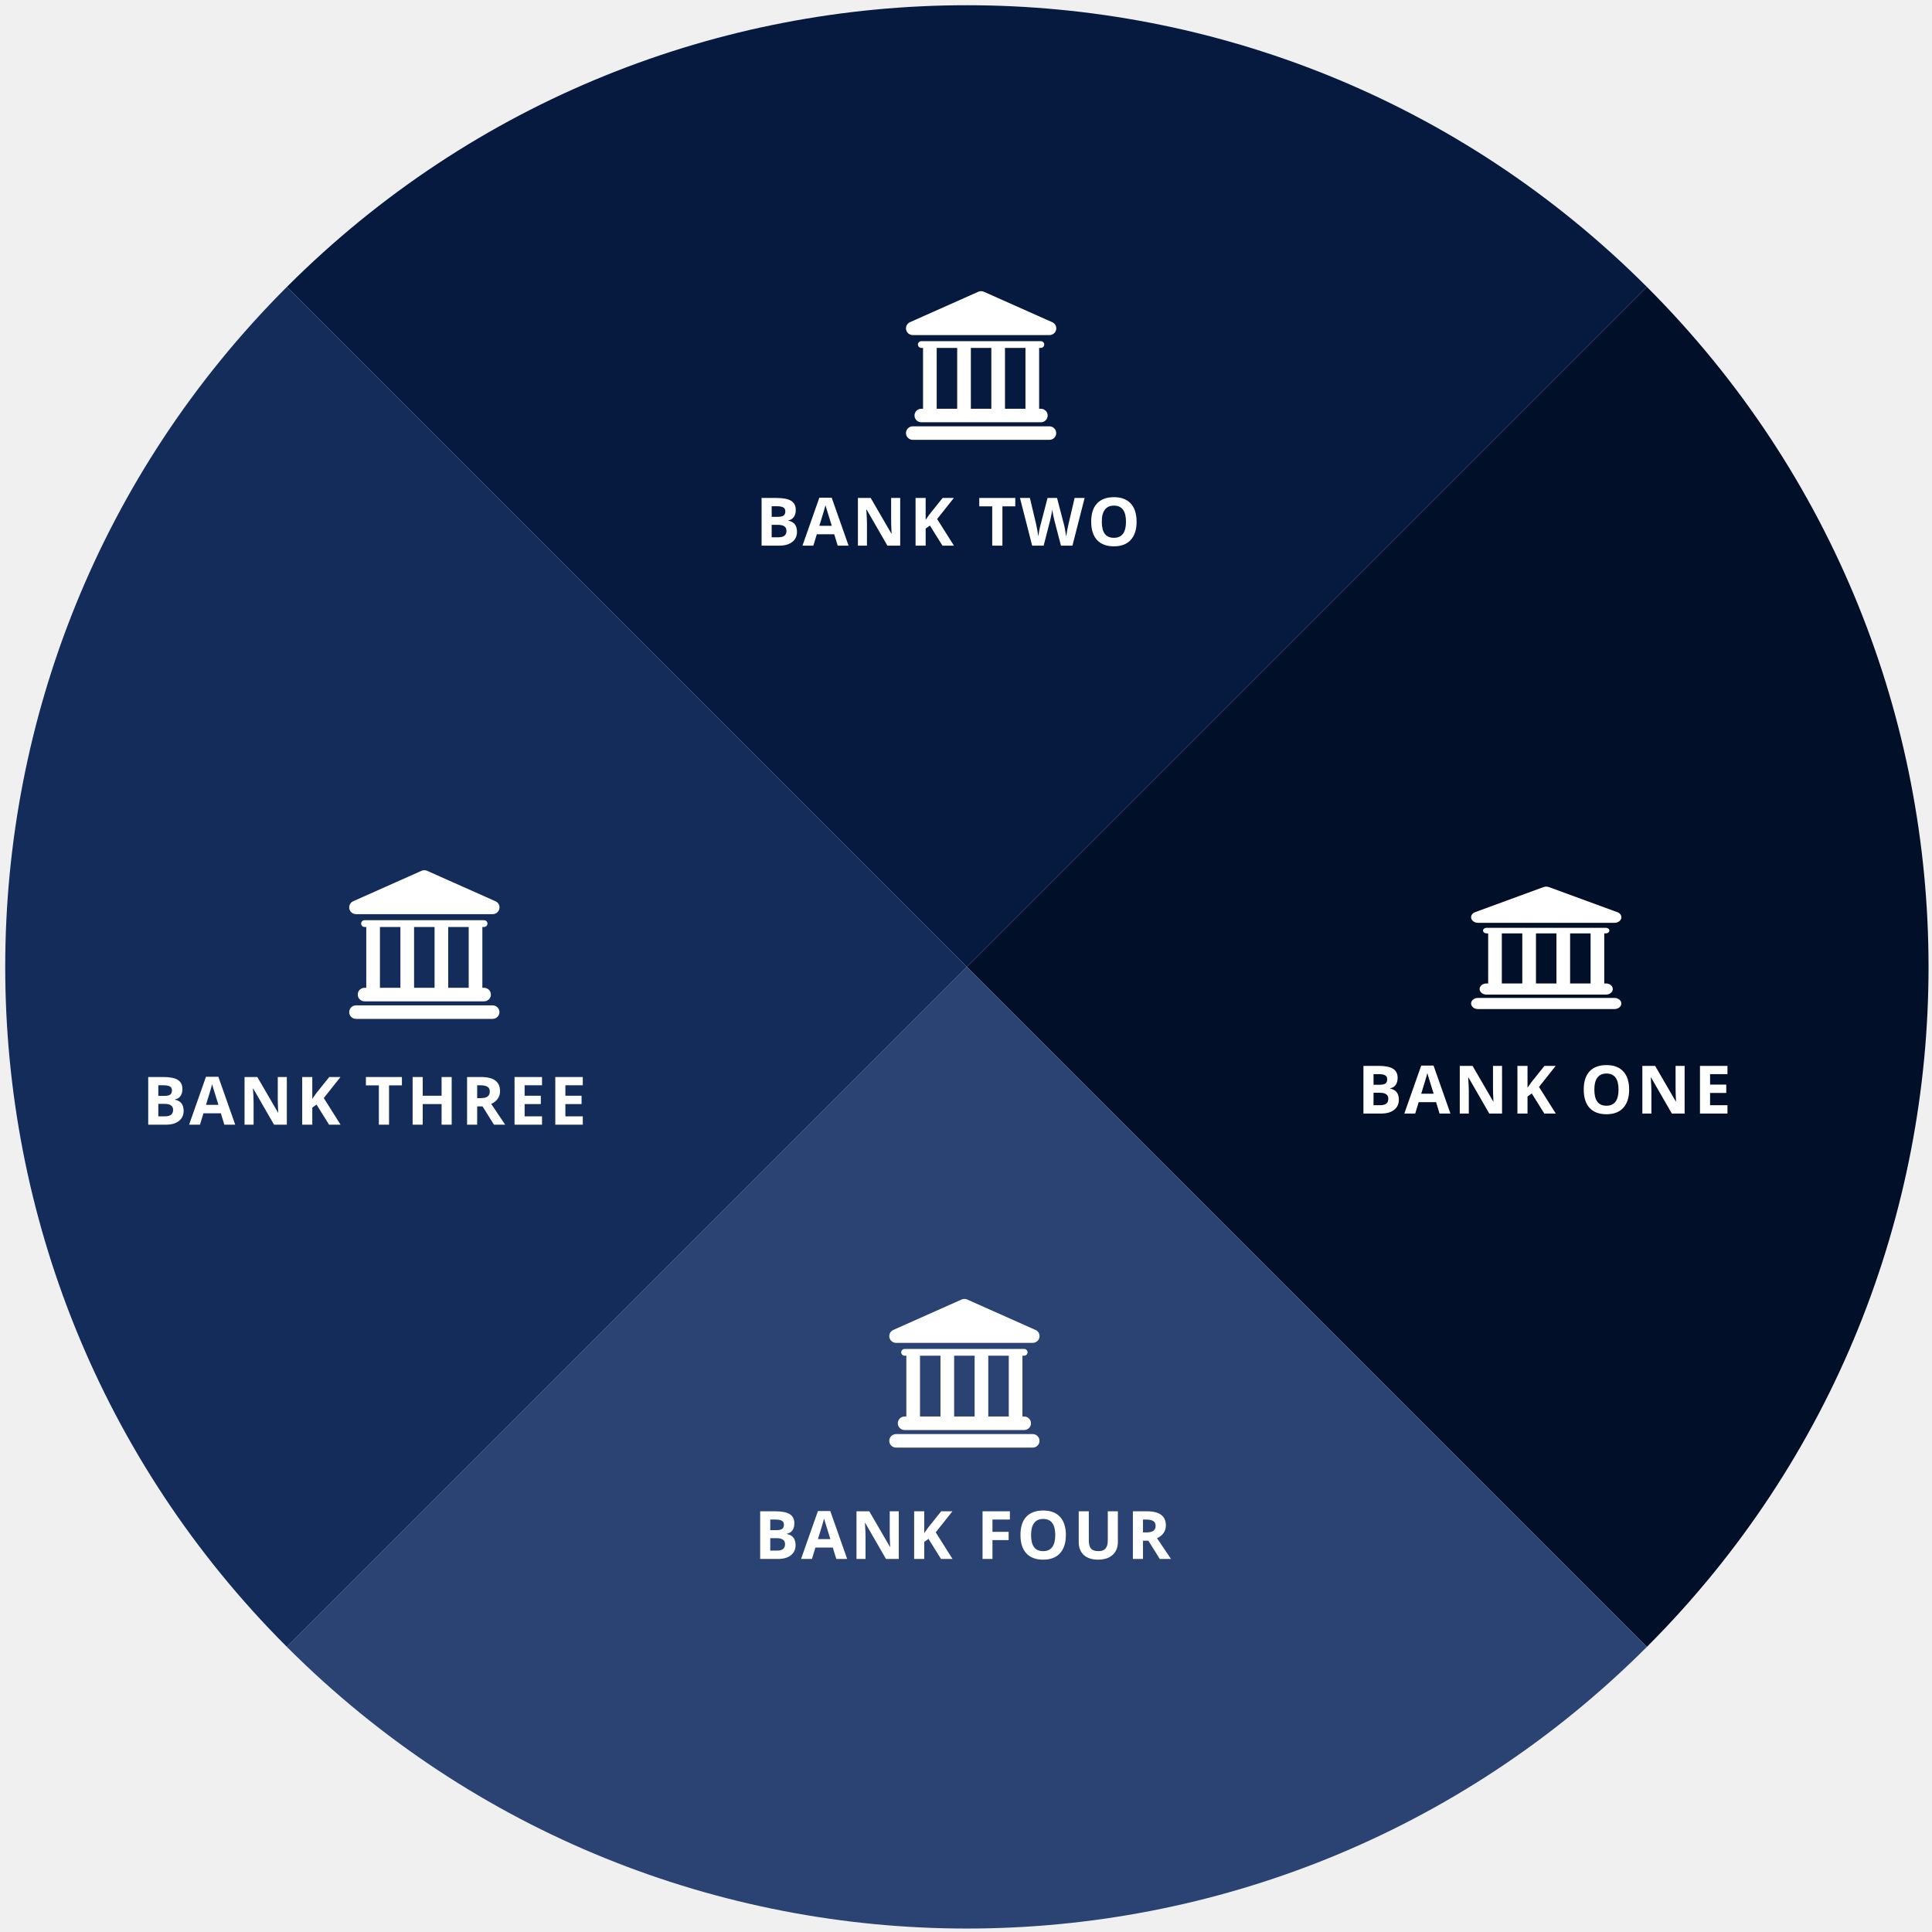
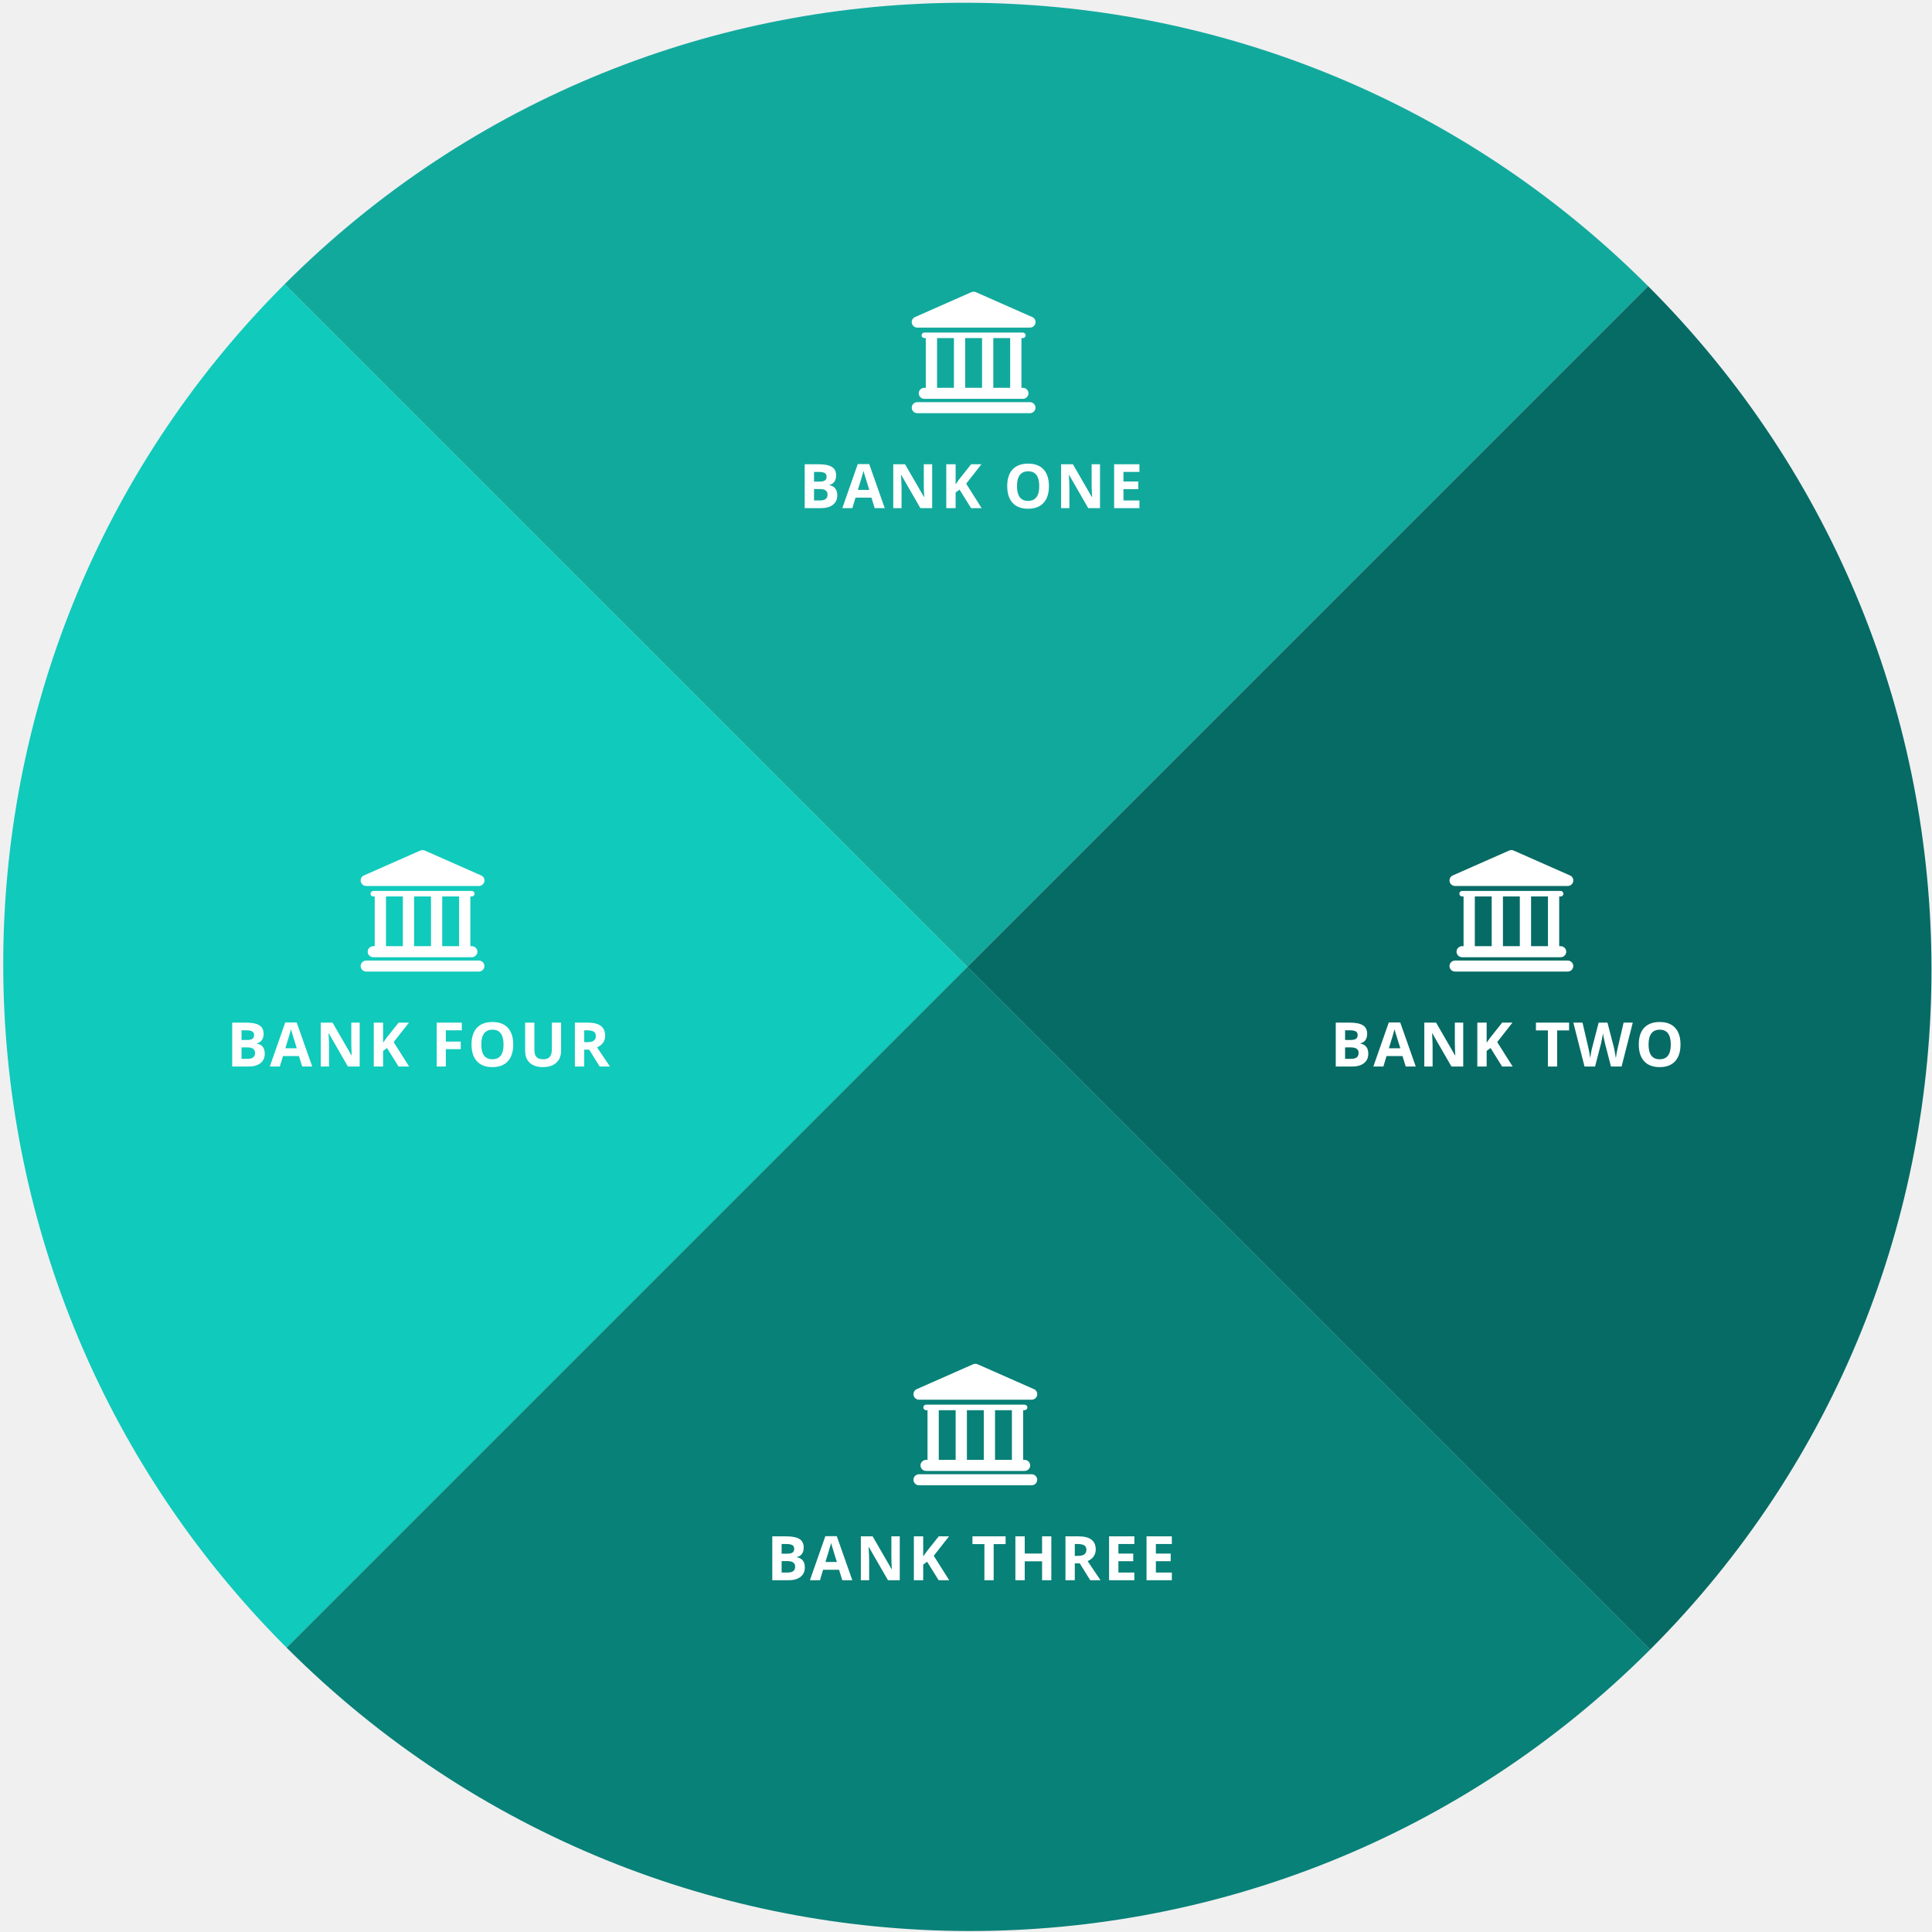
- <svg xmlns="http://www.w3.org/2000/svg" width="347px" height="347px" viewBox="0 0 347 347" version="1.1">
+ <svg xmlns="http://www.w3.org/2000/svg" width="346px" height="346px" viewBox="0 0 346 346" version="1.1">
  <defs />
  <g id="Page-1" stroke="none" stroke-width="1" fill="none" fill-rule="evenodd">
-     <g id="12-Managed-Funds_Cash" transform="translate(-410, -249)">
-       <g id="Group" transform="translate(339, 178)">
-         <path d="M36.166,158.299 C36.166,253.689 113.496,331.019 208.887,331.019 L208.887,158.299 L36.166,158.299" id="Fill-2-Copy-2" fill="#142C5A" transform="translate(122.5265, 244.6589) rotate(-315) translate(-122.5265, -244.6589) " />
-         <path d="M158.299,36.167 C158.299,131.558 235.629,208.887 331.021,208.887 L331.021,36.167 L158.299,36.167" id="Fill-2-Copy-4" fill="#061A40" transform="translate(244.6599, 122.5275) rotate(-225) translate(-244.6599, -122.5275) " />
-         <path d="M280.43,158.298 C280.43,253.689 357.76,331.018 453.152,331.018 L453.152,158.298 L280.43,158.298" id="Fill-2-Copy-5" fill="#020F28" transform="translate(366.7909, 244.6585) rotate(-135) translate(-366.7909, -244.6585) " />
-         <path d="M158.298,280.431 C158.298,375.822 235.628,453.151 331.02,453.151 L331.02,280.431 L158.298,280.431" id="Fill-2-Copy-3" fill="#2A4373" transform="translate(244.6589, 366.7914) rotate(-45) translate(-244.6589, -366.7914) " />
-         <text id="BANK-THREE" font-family="Open Sans" font-size="12" font-weight="bold" line-spacing="15" letter-spacing="0.6" fill="#FFFFFF">
-           <tspan x="96.543" y="273">BANK THREE</tspan>
-         </text>
-         <g id="banking2-(1)-copy-2" transform="translate(133, 227)" fill="#FFFFFF">
-           <path d="M26.474,24.571 L1.943,24.571 C1.268,24.571 0.718,25.115 0.718,25.786 C0.718,26.456 1.268,26.999 1.943,26.999 L26.474,26.999 C27.153,26.999 27.703,26.456 27.703,25.786 C27.7,25.115 27.153,24.571 26.474,24.571 L26.474,24.571 Z" id="Fill-1" />
-           <path d="M3.478,21.415 C2.799,21.415 2.252,21.959 2.252,22.628 C2.252,23.3 2.799,23.844 3.478,23.844 L24.94,23.844 C25.619,23.844 26.169,23.3 26.169,22.628 C26.169,21.959 25.619,21.415 24.94,21.415 L24.634,21.415 L24.634,10.491 L24.94,10.491 C25.28,10.491 25.555,10.219 25.555,9.883 C25.555,9.55 25.28,9.278 24.94,9.278 L3.478,9.278 C3.138,9.278 2.866,9.55 2.866,9.883 C2.866,10.219 3.138,10.491 3.478,10.491 L3.784,10.491 L3.784,21.415 L3.478,21.415 Z M18.502,10.491 L22.181,10.491 L22.181,21.415 L18.502,21.415 L18.502,10.491 Z M12.37,10.491 L16.05,10.491 L16.05,21.415 L12.37,21.415 L12.37,10.491 Z M6.238,10.491 L9.916,10.491 L9.916,21.415 L6.238,21.415 L6.238,10.491 Z" id="Fill-3" />
-           <path d="M1.943,8.187 L26.486,8.187 C27.164,8.187 27.714,7.643 27.714,6.972 C27.714,6.439 27.366,5.986 26.884,5.823 L14.712,0.402 C14.393,0.26 14.028,0.26 13.709,0.402 L1.442,5.864 C0.914,6.1 0.622,6.669 0.746,7.227 C0.867,7.787 1.366,8.187 1.943,8.187 L1.943,8.187 Z" id="Fill-4" />
+     <g id="Group" transform="translate(-72, -72)">
+       <g id="Page-1-Copy">
+         <g transform="translate(245.0125, 245.5125) rotate(-315) translate(-245.0125, -245.5125) translate(72.0125, 72.5125)">
+           <g id="Group-3" transform="translate(-0, -0)" fill="#12A99D">
+             <path d="M172.914,172.587 L-0,172.587 C-0,77.365 77.416,0.172 172.914,0.172 L172.914,172.587 Z" id="Fill-1" />
+           </g>
+           <g id="Group-6" transform="translate(-0, 172.5014)" fill="#10CABC">
+             <path d="M172.914,0.086 L172.914,172.502 C77.416,172.502 -0,95.309 -0,0.086 L172.914,0.086 Z" id="Fill-4" />
+           </g>
+           <g id="Group-9" transform="translate(172, 172.5014)" fill="#088178">
+             <path d="M0.914,0.086 L173.828,0.086 C173.828,95.309 96.412,172.502 0.914,172.502 L0.914,0.086 Z" id="Fill-7" />
+           </g>
+           <path d="M172.914,172.587 L172.914,0.172 C268.412,0.172 345.828,77.365 345.828,172.587 L172.914,172.587 Z" id="Fill-10" fill="#066B64" />
        </g>
-         <text id="BANK-TWO" font-family="Open Sans" font-size="12" font-weight="bold" line-spacing="15" letter-spacing="0.6" fill="#FFFFFF">
-           <tspan x="206.706" y="169">BANK TWO</tspan>
-         </text>
-         <g id="banking2-(1)-copy" transform="translate(233, 123)" fill="#FFFFFF">
-           <path d="M26.474,24.571 L1.943,24.571 C1.268,24.571 0.718,25.115 0.718,25.786 C0.718,26.456 1.268,26.999 1.943,26.999 L26.474,26.999 C27.153,26.999 27.703,26.456 27.703,25.786 C27.7,25.115 27.153,24.571 26.474,24.571 L26.474,24.571 Z" id="Fill-1" />
-           <path d="M3.478,21.415 C2.799,21.415 2.252,21.959 2.252,22.628 C2.252,23.3 2.799,23.844 3.478,23.844 L24.94,23.844 C25.619,23.844 26.169,23.3 26.169,22.628 C26.169,21.959 25.619,21.415 24.94,21.415 L24.634,21.415 L24.634,10.491 L24.94,10.491 C25.28,10.491 25.555,10.219 25.555,9.883 C25.555,9.55 25.28,9.278 24.94,9.278 L3.478,9.278 C3.138,9.278 2.866,9.55 2.866,9.883 C2.866,10.219 3.138,10.491 3.478,10.491 L3.784,10.491 L3.784,21.415 L3.478,21.415 Z M18.502,10.491 L22.181,10.491 L22.181,21.415 L18.502,21.415 L18.502,10.491 Z M12.37,10.491 L16.05,10.491 L16.05,21.415 L12.37,21.415 L12.37,10.491 Z M6.238,10.491 L9.916,10.491 L9.916,21.415 L6.238,21.415 L6.238,10.491 Z" id="Fill-3" />
-           <path d="M1.943,8.187 L26.486,8.187 C27.164,8.187 27.714,7.643 27.714,6.972 C27.714,6.439 27.366,5.986 26.884,5.823 L14.712,0.402 C14.393,0.26 14.028,0.26 13.709,0.402 L1.442,5.864 C0.914,6.1 0.622,6.669 0.746,7.227 C0.867,7.787 1.366,8.187 1.943,8.187 L1.943,8.187 Z" id="Fill-4" />
-         </g>
-         <text id="BANK-ONE" font-family="Open Sans" font-size="12" font-weight="bold" letter-spacing="0.6" fill="#FFFFFF">
-           <tspan x="314.806" y="271">BANK ONE</tspan>
-         </text>
-         <g id="banking2-(1)" transform="translate(334.5, 230)" fill="#FFFFFF">
-           <path d="M26.474,20.235 L1.943,20.235 C1.268,20.235 0.718,20.683 0.718,21.236 C0.718,21.787 1.268,22.235 1.943,22.235 L26.474,22.235 C27.153,22.235 27.703,21.787 27.703,21.236 C27.7,20.683 27.153,20.235 26.474,20.235 L26.474,20.235 Z" id="Fill-1" />
-           <path d="M3.478,17.636 C2.799,17.636 2.252,18.084 2.252,18.635 C2.252,19.188 2.799,19.636 3.478,19.636 L24.94,19.636 C25.619,19.636 26.169,19.188 26.169,18.635 C26.169,18.084 25.619,17.636 24.94,17.636 L24.634,17.636 L24.634,8.64 L24.94,8.64 C25.28,8.64 25.555,8.415 25.555,8.139 C25.555,7.865 25.28,7.641 24.94,7.641 L3.478,7.641 C3.138,7.641 2.866,7.865 2.866,8.139 C2.866,8.415 3.138,8.64 3.478,8.64 L3.784,8.64 L3.784,17.636 L3.478,17.636 Z M18.502,8.64 L22.181,8.64 L22.181,17.636 L18.502,17.636 L18.502,8.64 Z M12.37,8.64 L16.05,8.64 L16.05,17.636 L12.37,17.636 L12.37,8.64 Z M6.238,8.64 L9.916,8.64 L9.916,17.636 L6.238,17.636 L6.238,8.64 Z" id="Fill-3" />
-           <path d="M1.943,6.743 L26.486,6.743 C27.164,6.743 27.714,6.294 27.714,5.741 C27.714,5.303 27.366,4.93 26.884,4.795 L14.712,0.331 C14.393,0.214 14.028,0.214 13.709,0.331 L1.442,4.829 C0.914,5.023 0.622,5.492 0.746,5.951 C0.867,6.413 1.366,6.743 1.943,6.743 L1.943,6.743 Z" id="Fill-4" />
-         </g>
-         <text id="BANK-FOUR" font-family="Open Sans" font-size="12" font-weight="bold" letter-spacing="0.6" fill="#FFFFFF">
-           <tspan x="206.455" y="351">BANK FOUR</tspan>
-         </text>
-         <g id="banking2-(1)" transform="translate(230, 304)" fill="#FFFFFF">
-           <path d="M26.474,24.571 L1.943,24.571 C1.268,24.571 0.718,25.115 0.718,25.786 C0.718,26.456 1.268,26.999 1.943,26.999 L26.474,26.999 C27.153,26.999 27.703,26.456 27.703,25.786 C27.7,25.115 27.153,24.571 26.474,24.571 L26.474,24.571 Z" id="Fill-1" />
-           <path d="M3.478,21.415 C2.799,21.415 2.252,21.959 2.252,22.628 C2.252,23.3 2.799,23.844 3.478,23.844 L24.94,23.844 C25.619,23.844 26.169,23.3 26.169,22.628 C26.169,21.959 25.619,21.415 24.94,21.415 L24.634,21.415 L24.634,10.491 L24.94,10.491 C25.28,10.491 25.555,10.219 25.555,9.883 C25.555,9.55 25.28,9.278 24.94,9.278 L3.478,9.278 C3.138,9.278 2.866,9.55 2.866,9.883 C2.866,10.219 3.138,10.491 3.478,10.491 L3.784,10.491 L3.784,21.415 L3.478,21.415 Z M18.502,10.491 L22.181,10.491 L22.181,21.415 L18.502,21.415 L18.502,10.491 Z M12.37,10.491 L16.05,10.491 L16.05,21.415 L12.37,21.415 L12.37,10.491 Z M6.238,10.491 L9.916,10.491 L9.916,21.415 L6.238,21.415 L6.238,10.491 Z" id="Fill-3" />
-           <path d="M1.943,8.187 L26.486,8.187 C27.164,8.187 27.714,7.643 27.714,6.972 C27.714,6.439 27.366,5.986 26.884,5.823 L14.712,0.402 C14.393,0.26 14.028,0.26 13.709,0.402 L1.442,5.864 C0.914,6.1 0.622,6.669 0.746,7.227 C0.867,7.787 1.366,8.187 1.943,8.187 L1.943,8.187 Z" id="Fill-4" />
-         </g>
+       </g>
+       <text id="BANK-ONE" font-family="Open Sans" font-size="11" font-weight="bold" letter-spacing="0.55" fill="#FFFFFF">
+         <tspan x="215.13" y="163">BANK ONE</tspan>
+       </text>
+       <text id="BANK-THREE" font-family="Open Sans" font-size="11" font-weight="bold" letter-spacing="0.55" fill="#FFFFFF">
+         <tspan x="209.324" y="355">BANK THREE</tspan>
+       </text>
+       <text id="BANK-FOUR" font-family="Open Sans" font-size="11" font-weight="bold" letter-spacing="0.55" fill="#FFFFFF">
+         <tspan x="112.6" y="263">BANK FOUR</tspan>
+       </text>
+       <text id="BANK-TWO" font-family="Open Sans" font-size="11" font-weight="bold" letter-spacing="0.55" fill="#FFFFFF">
+         <tspan x="310.233" y="263">BANK TWO</tspan>
+       </text>
+       <g id="banking2-(1)" transform="translate(234.6914, 124)" fill="#FFFFFF">
+         <path d="M21.747,20.021 L1.596,20.021 C1.041,20.021 0.59,20.464 0.59,21.011 C0.59,21.557 1.041,21.999 1.596,21.999 L21.747,21.999 C22.304,21.999 22.756,21.557 22.756,21.011 C22.753,20.464 22.304,20.021 21.747,20.021 L21.747,20.021 Z" id="Fill-1" />
+         <path d="M2.857,17.449 C2.299,17.449 1.85,17.892 1.85,18.438 C1.85,18.985 2.299,19.428 2.857,19.428 L20.487,19.428 C21.044,19.428 21.496,18.985 21.496,18.438 C21.496,17.892 21.044,17.449 20.487,17.449 L20.235,17.449 L20.235,8.548 L20.487,8.548 C20.765,8.548 20.991,8.326 20.991,8.053 C20.991,7.782 20.765,7.56 20.487,7.56 L2.857,7.56 C2.578,7.56 2.354,7.782 2.354,8.053 C2.354,8.326 2.578,8.548 2.857,8.548 L3.108,8.548 L3.108,17.449 L2.857,17.449 Z M15.198,8.548 L18.22,8.548 L18.22,17.449 L15.198,17.449 L15.198,8.548 Z M10.161,8.548 L13.184,8.548 L13.184,17.449 L10.161,17.449 L10.161,8.548 Z M5.124,8.548 L8.146,8.548 L8.146,17.449 L5.124,17.449 L5.124,8.548 Z" id="Fill-3" />
+         <path d="M1.596,6.671 L21.756,6.671 C22.314,6.671 22.765,6.228 22.765,5.681 C22.765,5.246 22.479,4.878 22.083,4.744 L12.085,0.328 C11.823,0.212 11.523,0.212 11.261,0.328 L1.184,4.778 C0.751,4.97 0.511,5.434 0.613,5.888 C0.712,6.345 1.122,6.671 1.596,6.671 L1.596,6.671 Z" id="Fill-4" />
+       </g>
+       <g id="banking2-(1)-copy-3" transform="translate(235, 316)" fill="#FFFFFF">
+         <path d="M21.747,20.021 L1.596,20.021 C1.041,20.021 0.59,20.464 0.59,21.011 C0.59,21.557 1.041,21.999 1.596,21.999 L21.747,21.999 C22.304,21.999 22.756,21.557 22.756,21.011 C22.753,20.464 22.304,20.021 21.747,20.021 L21.747,20.021 Z" id="Fill-1" />
+         <path d="M2.857,17.449 C2.299,17.449 1.85,17.892 1.85,18.438 C1.85,18.985 2.299,19.428 2.857,19.428 L20.487,19.428 C21.044,19.428 21.496,18.985 21.496,18.438 C21.496,17.892 21.044,17.449 20.487,17.449 L20.235,17.449 L20.235,8.548 L20.487,8.548 C20.765,8.548 20.991,8.326 20.991,8.053 C20.991,7.782 20.765,7.56 20.487,7.56 L2.857,7.56 C2.578,7.56 2.354,7.782 2.354,8.053 C2.354,8.326 2.578,8.548 2.857,8.548 L3.108,8.548 L3.108,17.449 L2.857,17.449 Z M15.198,8.548 L18.22,8.548 L18.22,17.449 L15.198,17.449 L15.198,8.548 Z M10.161,8.548 L13.184,8.548 L13.184,17.449 L10.161,17.449 L10.161,8.548 Z M5.124,8.548 L8.146,8.548 L8.146,17.449 L5.124,17.449 L5.124,8.548 Z" id="Fill-3" />
+         <path d="M1.596,6.671 L21.756,6.671 C22.314,6.671 22.765,6.228 22.765,5.681 C22.765,5.246 22.479,4.878 22.083,4.744 L12.085,0.328 C11.823,0.212 11.523,0.212 11.261,0.328 L1.184,4.778 C0.751,4.97 0.511,5.434 0.613,5.888 C0.712,6.345 1.122,6.671 1.596,6.671 L1.596,6.671 Z" id="Fill-4" />
+       </g>
+       <g id="banking2-(1)-copy-4" transform="translate(136, 224)" fill="#FFFFFF">
+         <path d="M21.747,20.021 L1.596,20.021 C1.041,20.021 0.59,20.464 0.59,21.011 C0.59,21.557 1.041,21.999 1.596,21.999 L21.747,21.999 C22.304,21.999 22.756,21.557 22.756,21.011 C22.753,20.464 22.304,20.021 21.747,20.021 L21.747,20.021 Z" id="Fill-1" />
+         <path d="M2.857,17.449 C2.299,17.449 1.85,17.892 1.85,18.438 C1.85,18.985 2.299,19.428 2.857,19.428 L20.487,19.428 C21.044,19.428 21.496,18.985 21.496,18.438 C21.496,17.892 21.044,17.449 20.487,17.449 L20.235,17.449 L20.235,8.548 L20.487,8.548 C20.765,8.548 20.991,8.326 20.991,8.053 C20.991,7.782 20.765,7.56 20.487,7.56 L2.857,7.56 C2.578,7.56 2.354,7.782 2.354,8.053 C2.354,8.326 2.578,8.548 2.857,8.548 L3.108,8.548 L3.108,17.449 L2.857,17.449 Z M15.198,8.548 L18.22,8.548 L18.22,17.449 L15.198,17.449 L15.198,8.548 Z M10.161,8.548 L13.184,8.548 L13.184,17.449 L10.161,17.449 L10.161,8.548 Z M5.124,8.548 L8.146,8.548 L8.146,17.449 L5.124,17.449 L5.124,8.548 Z" id="Fill-3" />
+         <path d="M1.596,6.671 L21.756,6.671 C22.314,6.671 22.765,6.228 22.765,5.681 C22.765,5.246 22.479,4.878 22.083,4.744 L12.085,0.328 C11.823,0.212 11.523,0.212 11.261,0.328 L1.184,4.778 C0.751,4.97 0.511,5.434 0.613,5.888 C0.712,6.345 1.122,6.671 1.596,6.671 L1.596,6.671 Z" id="Fill-4" />
+       </g>
+       <g id="banking2-(1)-copy-5" transform="translate(331, 224)" fill="#FFFFFF">
+         <path d="M21.747,20.021 L1.596,20.021 C1.041,20.021 0.59,20.464 0.59,21.011 C0.59,21.557 1.041,21.999 1.596,21.999 L21.747,21.999 C22.304,21.999 22.756,21.557 22.756,21.011 C22.753,20.464 22.304,20.021 21.747,20.021 L21.747,20.021 Z" id="Fill-1" />
+         <path d="M2.857,17.449 C2.299,17.449 1.85,17.892 1.85,18.438 C1.85,18.985 2.299,19.428 2.857,19.428 L20.487,19.428 C21.044,19.428 21.496,18.985 21.496,18.438 C21.496,17.892 21.044,17.449 20.487,17.449 L20.235,17.449 L20.235,8.548 L20.487,8.548 C20.765,8.548 20.991,8.326 20.991,8.053 C20.991,7.782 20.765,7.56 20.487,7.56 L2.857,7.56 C2.578,7.56 2.354,7.782 2.354,8.053 C2.354,8.326 2.578,8.548 2.857,8.548 L3.108,8.548 L3.108,17.449 L2.857,17.449 Z M15.198,8.548 L18.22,8.548 L18.22,17.449 L15.198,17.449 L15.198,8.548 Z M10.161,8.548 L13.184,8.548 L13.184,17.449 L10.161,17.449 L10.161,8.548 Z M5.124,8.548 L8.146,8.548 L8.146,17.449 L5.124,17.449 L5.124,8.548 Z" id="Fill-3" />
+         <path d="M1.596,6.671 L21.756,6.671 C22.314,6.671 22.765,6.228 22.765,5.681 C22.765,5.246 22.479,4.878 22.083,4.744 L12.085,0.328 C11.823,0.212 11.523,0.212 11.261,0.328 L1.184,4.778 C0.751,4.97 0.511,5.434 0.613,5.888 C0.712,6.345 1.122,6.671 1.596,6.671 L1.596,6.671 Z" id="Fill-4" />
      </g>
    </g>
  </g>
</svg>
